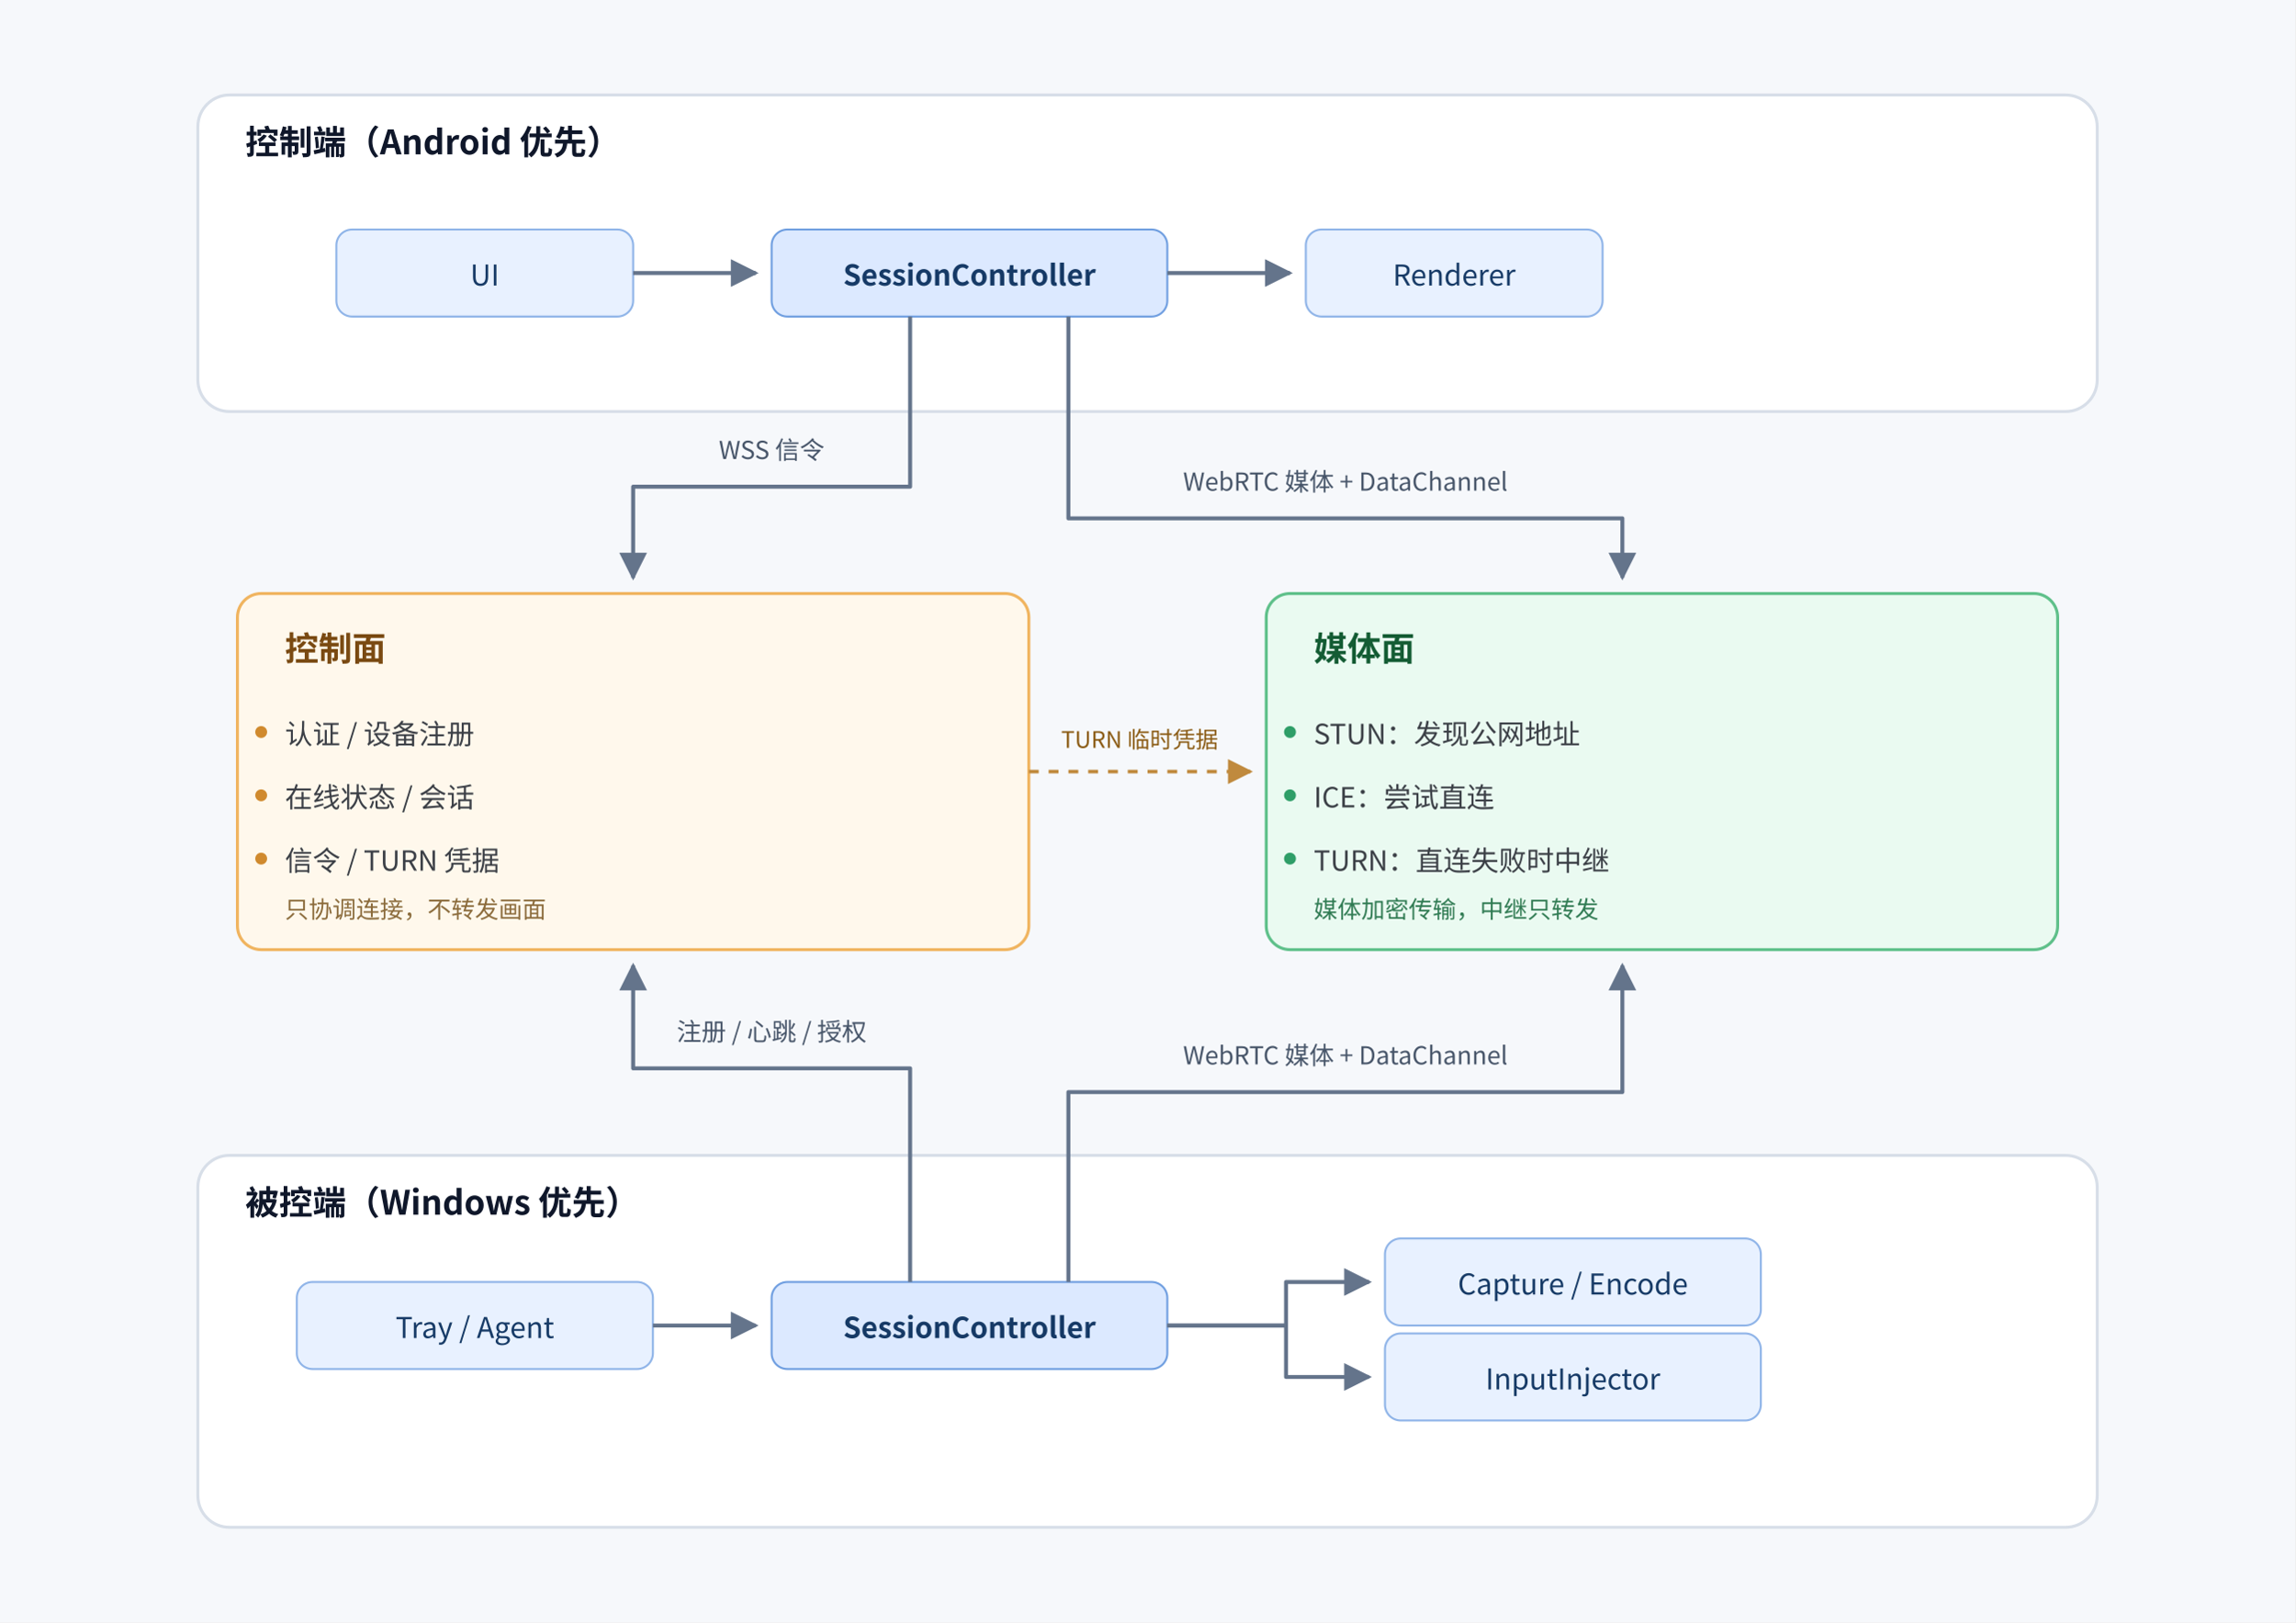
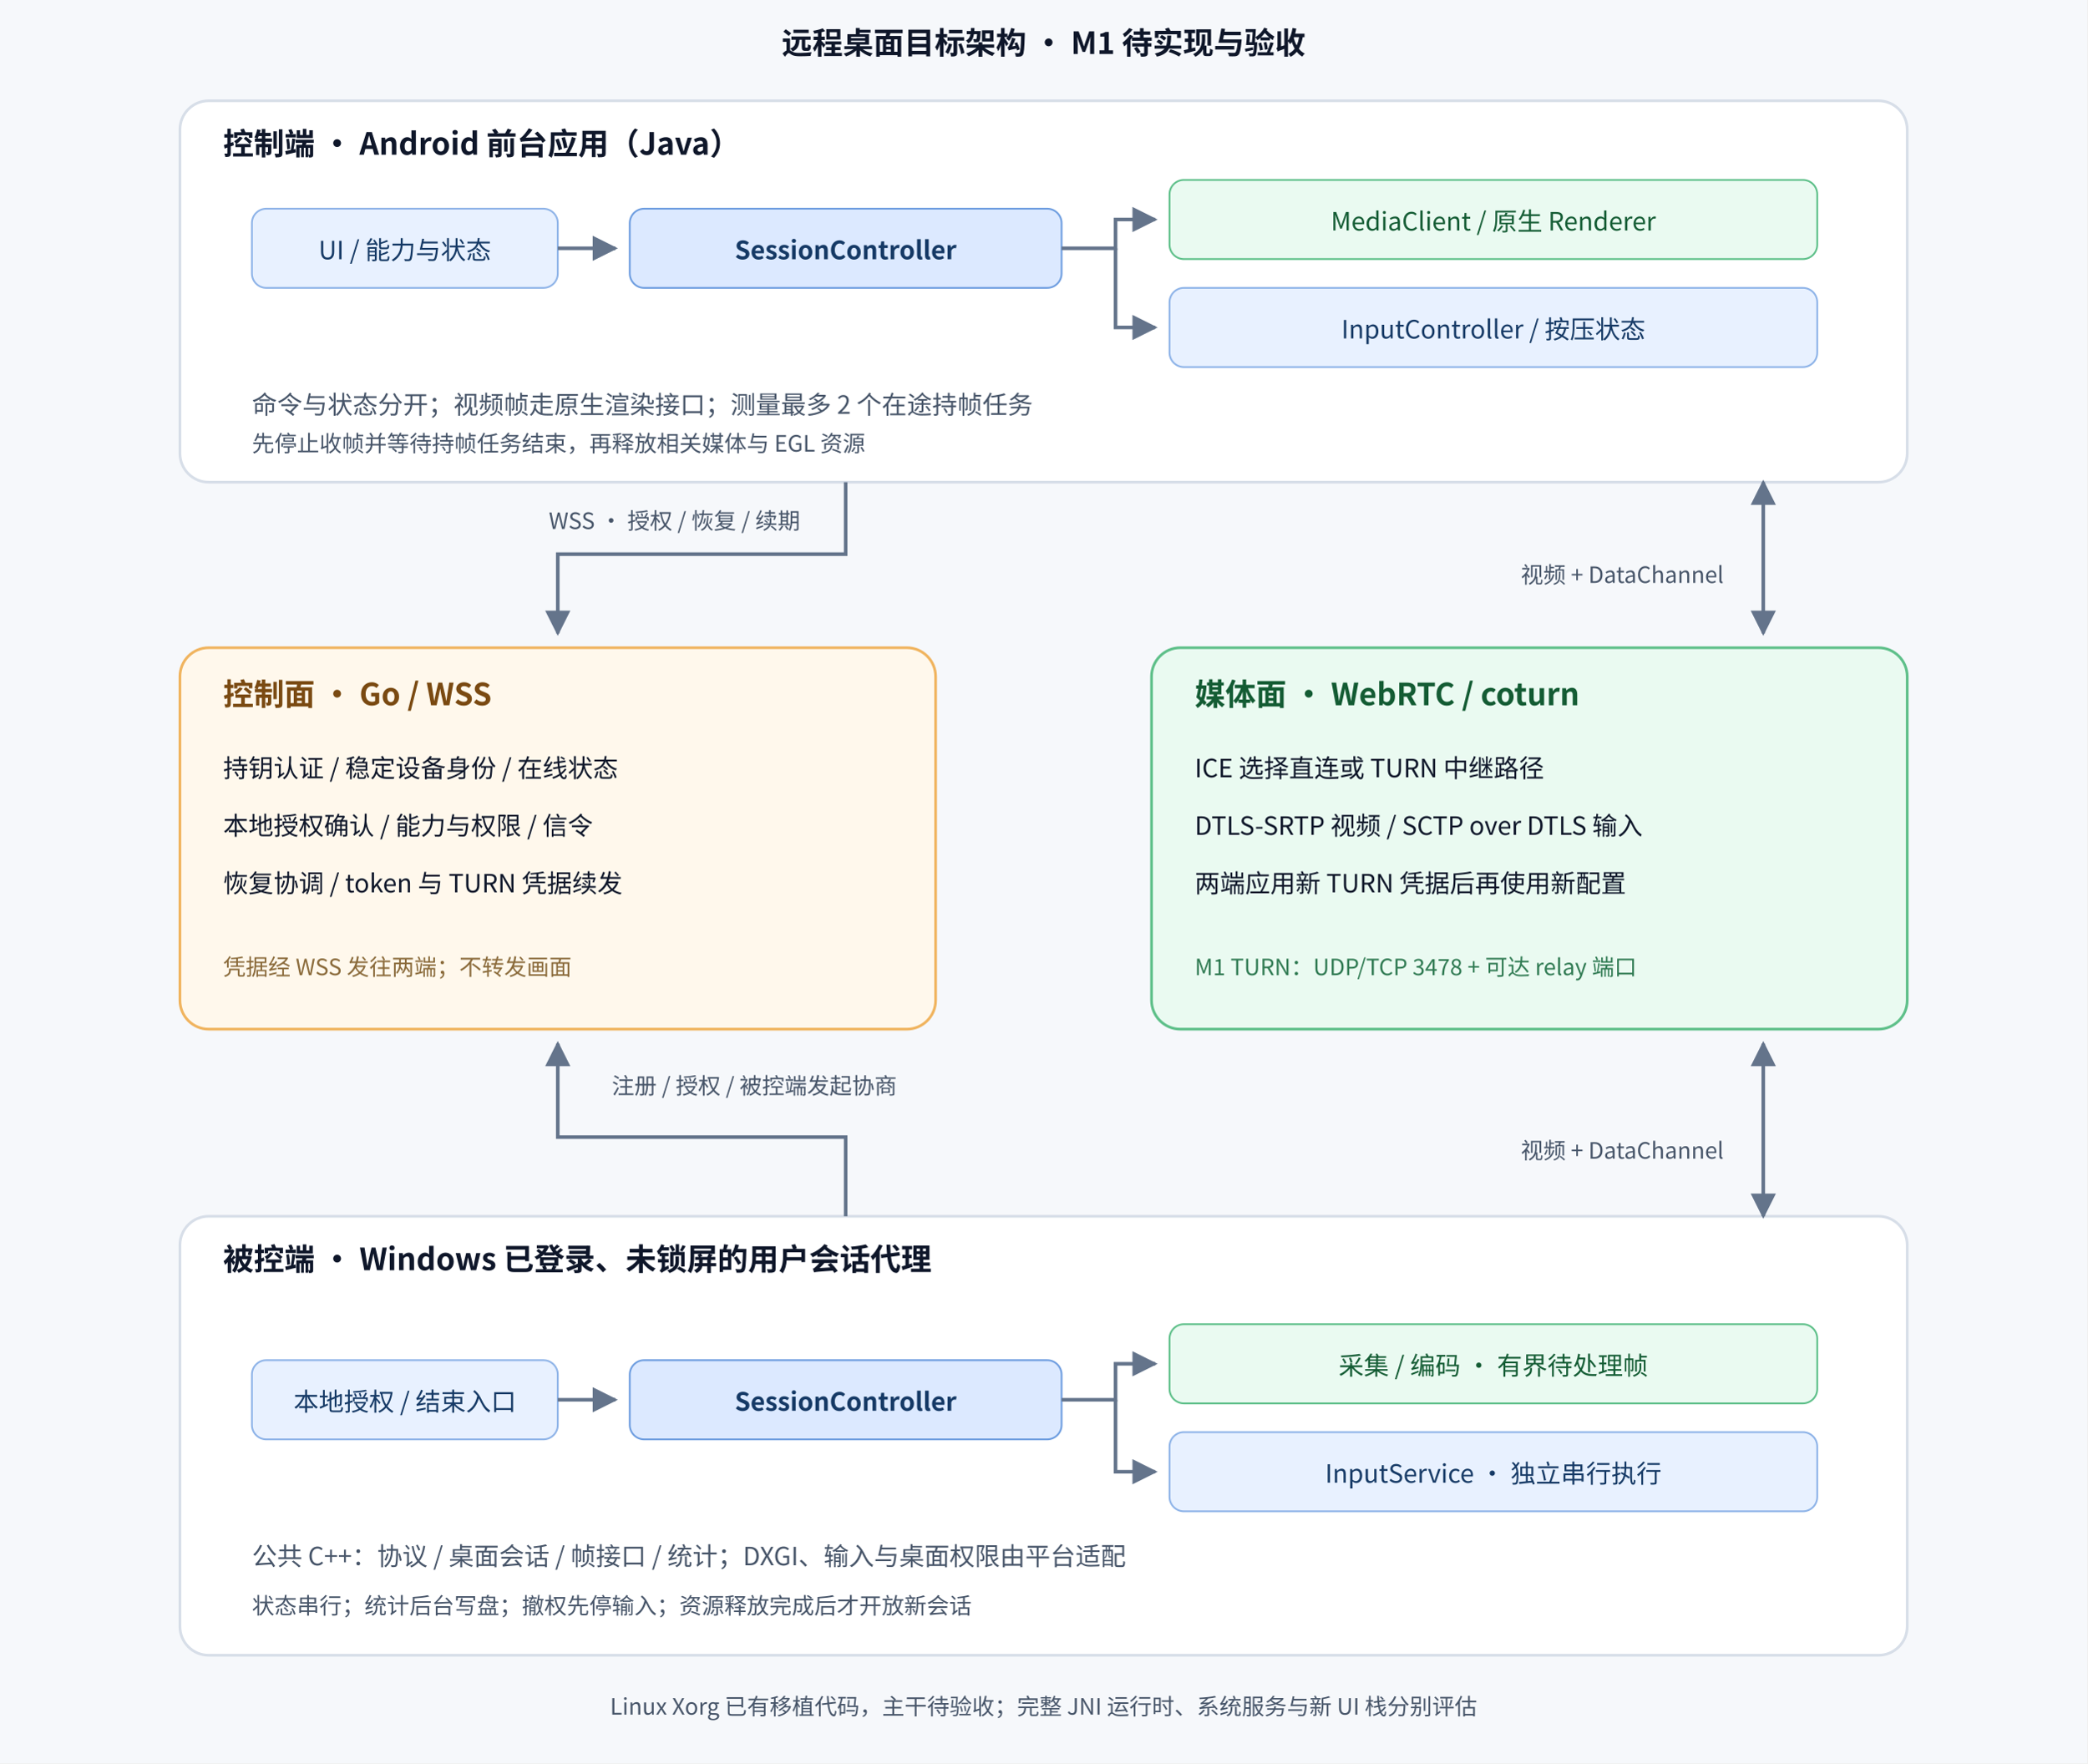
- <svg xmlns="http://www.w3.org/2000/svg" width="1160" height="820" viewBox="0 0 1160 820" role="img" aria-labelledby="arch-title arch-desc">
+ <svg xmlns="http://www.w3.org/2000/svg" width="1160" height="980" viewBox="0 0 1160 980" role="img" aria-labelledby="arch-title arch-desc">
  <defs>
    <marker id="arrow" viewBox="0 0 10 10" refX="9" refY="5" markerWidth="7" markerHeight="7" orient="auto-start-reverse">
      <path d="M 0 0 L 10 5 L 0 10 z" fill="#64748b" />
    </marker>
-     <marker id="arrow-dashed" viewBox="0 0 10 10" refX="9" refY="5" markerWidth="7" markerHeight="7" orient="auto-start-reverse">
-       <path d="M 0 0 L 10 5 L 0 10 z" fill="#c08a3e" />
-     </marker>
  </defs>
-   <rect width="1160" height="820" fill="#f6f8fb" />
-   <rect x="100" y="48" width="960" height="160" rx="16" fill="#ffffff" stroke="#d7dee8" stroke-width="1.5" />
-   <text x="124" y="78" font-family="Microsoft YaHei, PingFang SC, Noto Sans CJK SC, sans-serif" font-size="17" font-weight="600" fill="#0f172a">控制端（Android 优先）</text>
-   <rect x="170" y="116" width="150" height="44" rx="8" fill="#e8f1ff" stroke="#8fb4e8" />
-   <text x="245" y="138" text-anchor="middle" dominant-baseline="central" font-family="Microsoft YaHei, PingFang SC, Noto Sans CJK SC, sans-serif" font-size="14.5" fill="#163a66">UI</text>
-   <rect x="390" y="116" width="200" height="44" rx="8" fill="#dce9ff" stroke="#6f9ee0" />
-   <text x="490" y="138" text-anchor="middle" dominant-baseline="central" font-family="Microsoft YaHei, PingFang SC, Noto Sans CJK SC, sans-serif" font-size="14.5" font-weight="600" fill="#163a66">SessionController</text>
-   <rect x="660" y="116" width="150" height="44" rx="8" fill="#e8f1ff" stroke="#8fb4e8" />
-   <text x="735" y="138" text-anchor="middle" dominant-baseline="central" font-family="Microsoft YaHei, PingFang SC, Noto Sans CJK SC, sans-serif" font-size="14.5" fill="#163a66">Renderer</text>
-   <line x1="320" y1="138" x2="382" y2="138" stroke="#64748b" stroke-width="2" marker-end="url(#arrow)" />
-   <line x1="590" y1="138" x2="652" y2="138" stroke="#64748b" stroke-width="2" marker-end="url(#arrow)" />
-   <rect x="120" y="300" width="400" height="180" rx="12" fill="#fff8ec" stroke="#f0b45f" stroke-width="1.5" />
-   <text x="144" y="334" font-family="Microsoft YaHei, PingFang SC, Noto Sans CJK SC, sans-serif" font-size="17" font-weight="600" fill="#7a4a12">控制面</text>
-   <circle cx="132" cy="370" r="3" fill="#d08a2e" />
-   <text x="144" y="370" dominant-baseline="central" font-family="Microsoft YaHei, PingFang SC, Noto Sans CJK SC, sans-serif" font-size="14" fill="#3b3f46">认证 / 设备注册</text>
-   <circle cx="132" cy="402" r="3" fill="#d08a2e" />
-   <text x="144" y="402" dominant-baseline="central" font-family="Microsoft YaHei, PingFang SC, Noto Sans CJK SC, sans-serif" font-size="14" fill="#3b3f46">在线状态 / 会话</text>
-   <circle cx="132" cy="434" r="3" fill="#d08a2e" />
-   <text x="144" y="434" dominant-baseline="central" font-family="Microsoft YaHei, PingFang SC, Noto Sans CJK SC, sans-serif" font-size="14" fill="#3b3f46">信令 / TURN 凭据</text>
-   <text x="144" y="464" font-family="Microsoft YaHei, PingFang SC, Noto Sans CJK SC, sans-serif" font-size="12" fill="#8a6a3a">只协调连接，不转发画面</text>
-   <rect x="640" y="300" width="400" height="180" rx="12" fill="#eafaf1" stroke="#5fc08a" stroke-width="1.5" />
-   <text x="664" y="334" font-family="Microsoft YaHei, PingFang SC, Noto Sans CJK SC, sans-serif" font-size="17" font-weight="600" fill="#145c34">媒体面</text>
-   <circle cx="652" cy="370" r="3" fill="#2f9e68" />
-   <text x="664" y="370" dominant-baseline="central" font-family="Microsoft YaHei, PingFang SC, Noto Sans CJK SC, sans-serif" font-size="14" fill="#3b3f46">STUN：发现公网地址</text>
-   <circle cx="652" cy="402" r="3" fill="#2f9e68" />
-   <text x="664" y="402" dominant-baseline="central" font-family="Microsoft YaHei, PingFang SC, Noto Sans CJK SC, sans-serif" font-size="14" fill="#3b3f46">ICE：尝试直连</text>
-   <circle cx="652" cy="434" r="3" fill="#2f9e68" />
-   <text x="664" y="434" dominant-baseline="central" font-family="Microsoft YaHei, PingFang SC, Noto Sans CJK SC, sans-serif" font-size="14" fill="#3b3f46">TURN：直连失败时中继</text>
-   <text x="664" y="464" font-family="Microsoft YaHei, PingFang SC, Noto Sans CJK SC, sans-serif" font-size="12" fill="#2f7a52">媒体加密传输，中继只转发</text>
-   <rect x="100" y="584" width="960" height="188" rx="16" fill="#ffffff" stroke="#d7dee8" stroke-width="1.5" />
-   <text x="124" y="614" font-family="Microsoft YaHei, PingFang SC, Noto Sans CJK SC, sans-serif" font-size="17" font-weight="600" fill="#0f172a">被控端（Windows 优先）</text>
-   <rect x="150" y="648" width="180" height="44" rx="8" fill="#e8f1ff" stroke="#8fb4e8" />
-   <text x="240" y="670" text-anchor="middle" dominant-baseline="central" font-family="Microsoft YaHei, PingFang SC, Noto Sans CJK SC, sans-serif" font-size="14.5" fill="#163a66">Tray / Agent</text>
-   <rect x="390" y="648" width="200" height="44" rx="8" fill="#dce9ff" stroke="#6f9ee0" />
-   <text x="490" y="670" text-anchor="middle" dominant-baseline="central" font-family="Microsoft YaHei, PingFang SC, Noto Sans CJK SC, sans-serif" font-size="14.5" font-weight="600" fill="#163a66">SessionController</text>
-   <rect x="700" y="626" width="190" height="44" rx="8" fill="#e8f1ff" stroke="#8fb4e8" />
-   <text x="795" y="648" text-anchor="middle" dominant-baseline="central" font-family="Microsoft YaHei, PingFang SC, Noto Sans CJK SC, sans-serif" font-size="14.5" fill="#163a66">Capture / Encode</text>
-   <rect x="700" y="674" width="190" height="44" rx="8" fill="#e8f1ff" stroke="#8fb4e8" />
-   <text x="795" y="696" text-anchor="middle" dominant-baseline="central" font-family="Microsoft YaHei, PingFang SC, Noto Sans CJK SC, sans-serif" font-size="14.5" fill="#163a66">InputInjector</text>
-   <line x1="330" y1="670" x2="382" y2="670" stroke="#64748b" stroke-width="2" marker-end="url(#arrow)" />
-   <path d="M 590 670 H 650 V 648 H 692" fill="none" stroke="#64748b" stroke-width="2" stroke-linejoin="round" marker-end="url(#arrow)" />
-   <path d="M 590 670 H 650 V 696 H 692" fill="none" stroke="#64748b" stroke-width="2" stroke-linejoin="round" marker-end="url(#arrow)" />
-   <path d="M 460 160 V 246 H 320 V 292" fill="none" stroke="#64748b" stroke-width="2" stroke-linejoin="round" marker-end="url(#arrow)" />
-   <text x="390" y="232" text-anchor="middle" font-family="Microsoft YaHei, PingFang SC, Noto Sans CJK SC, sans-serif" font-size="12.5" fill="#475569">WSS 信令</text>
-   <path d="M 540 160 V 262 H 820 V 292" fill="none" stroke="#64748b" stroke-width="2" stroke-linejoin="round" marker-end="url(#arrow)" />
-   <text x="680" y="248" text-anchor="middle" font-family="Microsoft YaHei, PingFang SC, Noto Sans CJK SC, sans-serif" font-size="12.5" fill="#475569">WebRTC 媒体 + DataChannel</text>
-   <path d="M 460 648 V 540 H 320 V 488" fill="none" stroke="#64748b" stroke-width="2" stroke-linejoin="round" marker-end="url(#arrow)" />
-   <text x="390" y="526" text-anchor="middle" font-family="Microsoft YaHei, PingFang SC, Noto Sans CJK SC, sans-serif" font-size="12.5" fill="#475569">注册 / 心跳 / 授权</text>
-   <path d="M 540 648 V 552 H 820 V 488" fill="none" stroke="#64748b" stroke-width="2" stroke-linejoin="round" marker-end="url(#arrow)" />
-   <text x="680" y="538" text-anchor="middle" font-family="Microsoft YaHei, PingFang SC, Noto Sans CJK SC, sans-serif" font-size="12.5" fill="#475569">WebRTC 媒体 + DataChannel</text>
-   <path d="M 520 390 H 632" fill="none" stroke="#c08a3e" stroke-width="1.8" stroke-dasharray="5 5" marker-end="url(#arrow-dashed)" />
-   <text x="576" y="378" text-anchor="middle" font-family="Microsoft YaHei, PingFang SC, Noto Sans CJK SC, sans-serif" font-size="11.5" fill="#8a5a12">TURN 临时凭据</text>
+   <rect width="1160" height="980" fill="#f6f8fb" />
+   <g font-family="Microsoft YaHei, PingFang SC, Noto Sans CJK SC, sans-serif" font-size="14" fill="#0f172a">
+     <text x="580" y="30" text-anchor="middle" font-size="17" font-weight="600">远程桌面目标架构 · M1 待实现与验收</text>
+     <rect x="100" y="56" width="960" height="212" rx="16" fill="#ffffff" stroke="#d7dee8" stroke-width="1.5" />
+     <text x="124" y="86" font-size="17" font-weight="600">控制端 · Android 前台应用（Java）</text>
+     <rect x="140" y="116" width="170" height="44" rx="8" fill="#e8f1ff" stroke="#8fb4e8" />
+     <text x="225" y="138" text-anchor="middle" dominant-baseline="central" fill="#163a66">UI / 能力与状态</text>
+     <rect x="350" y="116" width="240" height="44" rx="8" fill="#dce9ff" stroke="#6f9ee0" />
+     <text x="470" y="138" text-anchor="middle" dominant-baseline="central" font-weight="600" fill="#163a66">SessionController</text>
+     <rect x="650" y="100" width="360" height="44" rx="8" fill="#eafaf1" stroke="#5fc08a" />
+     <text x="830" y="122" text-anchor="middle" dominant-baseline="central" fill="#145c34">MediaClient / 原生 Renderer</text>
+     <rect x="650" y="160" width="360" height="44" rx="8" fill="#e8f1ff" stroke="#8fb4e8" />
+     <text x="830" y="182" text-anchor="middle" dominant-baseline="central" fill="#163a66">InputController / 按压状态</text>
+     <line x1="310" y1="138" x2="342" y2="138" stroke="#64748b" stroke-width="2" marker-end="url(#arrow)" />
+     <path d="M 590 138 H 620 V 122 H 642" fill="none" stroke="#64748b" stroke-width="2" marker-end="url(#arrow)" />
+     <path d="M 620 138 V 182 H 642" fill="none" stroke="#64748b" stroke-width="2" marker-end="url(#arrow)" />
+     <text x="140" y="230" fill="#475569">命令与状态分开；视频帧走原生渲染接口；测量最多 2 个在途持帧任务</text>
+     <text x="140" y="251" font-size="12.5" fill="#475569">先停止收帧并等待持帧任务结束，再释放相关媒体与 EGL 资源</text>
+     <rect x="100" y="360" width="420" height="212" rx="16" fill="#fff8ec" stroke="#f0b45f" stroke-width="1.5" />
+     <text x="124" y="392" font-size="17" font-weight="600" fill="#7a4a12">控制面 · Go / WSS</text>
+     <text x="124" y="432">持钥认证 / 稳定设备身份 / 在线状态</text>
+     <text x="124" y="464">本地授权确认 / 能力与权限 / 信令</text>
+     <text x="124" y="496">恢复协调 / token 与 TURN 凭据续发</text>
+     <text x="124" y="542" font-size="12.5" fill="#8a6a3a">凭据经 WSS 发往两端；不转发画面</text>
+     <rect x="640" y="360" width="420" height="212" rx="16" fill="#eafaf1" stroke="#5fc08a" stroke-width="1.5" />
+     <text x="664" y="392" font-size="17" font-weight="600" fill="#145c34">媒体面 · WebRTC / coturn</text>
+     <text x="664" y="432">ICE 选择直连或 TURN 中继路径</text>
+     <text x="664" y="464">DTLS-SRTP 视频 / SCTP over DTLS 输入</text>
+     <text x="664" y="496">两端应用新 TURN 凭据后再使用新配置</text>
+     <text x="664" y="542" font-size="12.5" fill="#2f7a52">M1 TURN：UDP/TCP 3478 + 可达 relay 端口</text>
+     <path d="M 470 268 V 308 H 310 V 352" fill="none" stroke="#64748b" stroke-width="2" marker-end="url(#arrow)" />
+     <text x="305" y="294" font-size="12.5" fill="#475569">WSS · 授权 / 恢复 / 续期</text>
+     <path d="M 980 268 V 352" fill="none" stroke="#64748b" stroke-width="2" marker-start="url(#arrow)" marker-end="url(#arrow)" />
+     <text x="958" y="324" text-anchor="end" font-size="12.5" fill="#475569">视频 + DataChannel</text>
+     <rect x="100" y="676" width="960" height="244" rx="16" fill="#ffffff" stroke="#d7dee8" stroke-width="1.5" />
+     <text x="124" y="706" font-size="17" font-weight="600">被控端 · Windows 已登录、未锁屏的用户会话代理</text>
+     <rect x="140" y="756" width="170" height="44" rx="8" fill="#e8f1ff" stroke="#8fb4e8" />
+     <text x="225" y="778" text-anchor="middle" dominant-baseline="central" fill="#163a66">本地授权 / 结束入口</text>
+     <rect x="350" y="756" width="240" height="44" rx="8" fill="#dce9ff" stroke="#6f9ee0" />
+     <text x="470" y="778" text-anchor="middle" dominant-baseline="central" font-weight="600" fill="#163a66">SessionController</text>
+     <rect x="650" y="736" width="360" height="44" rx="8" fill="#eafaf1" stroke="#5fc08a" />
+     <text x="830" y="758" text-anchor="middle" dominant-baseline="central" fill="#145c34">采集 / 编码 · 有界待处理帧</text>
+     <rect x="650" y="796" width="360" height="44" rx="8" fill="#e8f1ff" stroke="#8fb4e8" />
+     <text x="830" y="818" text-anchor="middle" dominant-baseline="central" fill="#163a66">InputService · 独立串行执行</text>
+     <line x1="310" y1="778" x2="342" y2="778" stroke="#64748b" stroke-width="2" marker-end="url(#arrow)" />
+     <path d="M 590 778 H 620 V 758 H 642" fill="none" stroke="#64748b" stroke-width="2" marker-end="url(#arrow)" />
+     <path d="M 620 778 V 818 H 642" fill="none" stroke="#64748b" stroke-width="2" marker-end="url(#arrow)" />
+     <text x="140" y="870" fill="#475569">公共 C++：协议 / 桌面会话 / 帧接口 / 统计；DXGI、输入与桌面权限由平台适配</text>
+     <text x="140" y="897" font-size="12.5" fill="#475569">状态串行；统计后台写盘；撤权先停输入；资源释放完成后才开放新会话</text>
+     <path d="M 470 676 V 632 H 310 V 580" fill="none" stroke="#64748b" stroke-width="2" marker-end="url(#arrow)" />
+     <text x="340" y="608" font-size="12.5" fill="#475569">注册 / 授权 / 被控端发起协商</text>
+     <path d="M 980 676 V 580" fill="none" stroke="#64748b" stroke-width="2" marker-start="url(#arrow)" marker-end="url(#arrow)" />
+     <text x="958" y="644" text-anchor="end" font-size="12.5" fill="#475569">视频 + DataChannel</text>
+     <text x="580" y="953" text-anchor="middle" font-size="12.5" fill="#475569">Linux Xorg 已有移植代码，主干待验收；完整 JNI 运行时、系统服务与新 UI 栈分别评估</text>
+   </g>
</svg>
